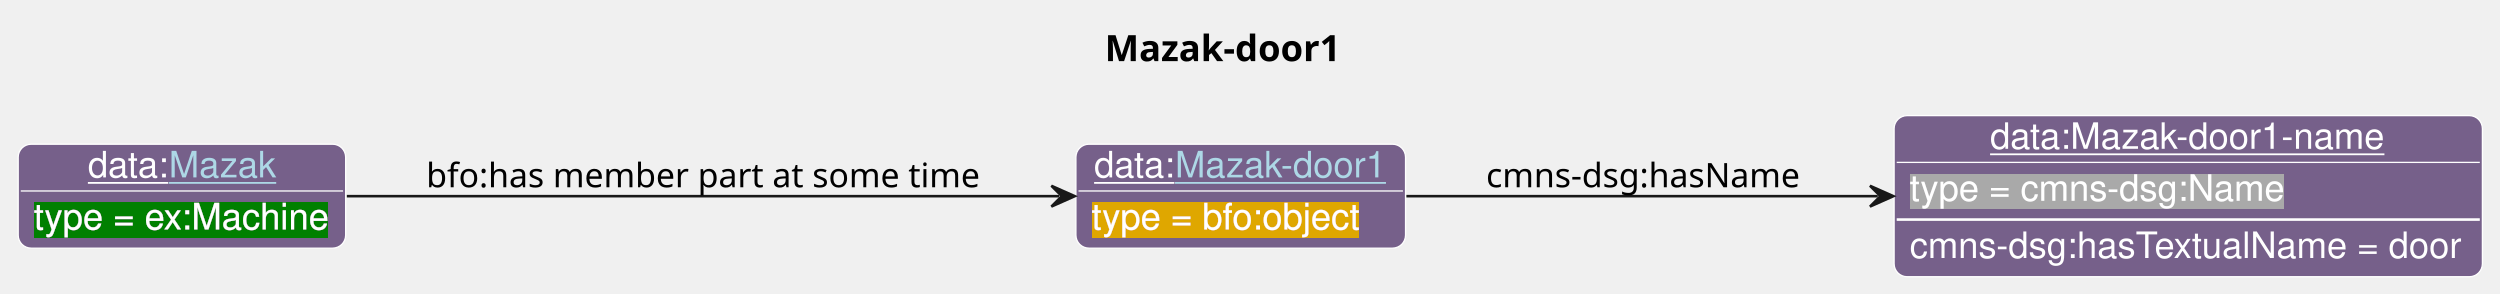
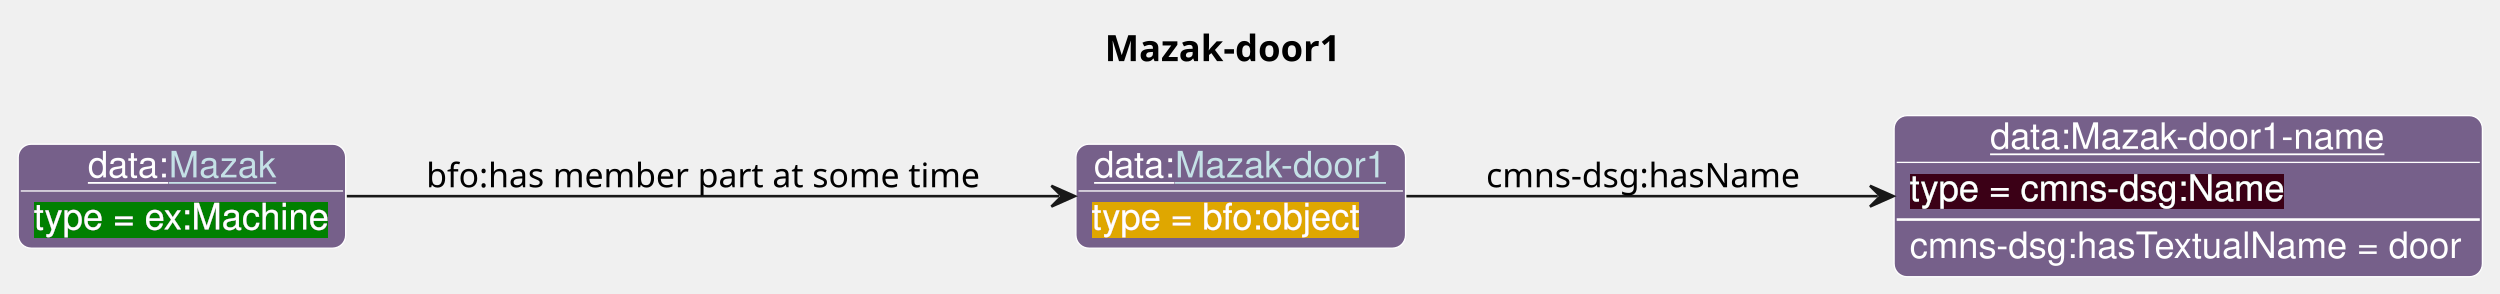
<svg xmlns="http://www.w3.org/2000/svg" xmlns:xlink="http://www.w3.org/1999/xlink" contentStyleType="text/css" data-diagram-type="CLASS" height="113px" preserveAspectRatio="none" style="width:962px;height:113px;background:#FFFFFF;" version="1.1" viewBox="0 0 962 113" width="962px" zoomAndPan="magnify">
  <defs>
-     <filter height="1" id="bhl26f1j24e5m0" width="1" x="0" y="0">
+     <filter height="1" id="b17lzovixwqma70" width="1" x="0" y="0">
      <feFlood flood-color="#DFA702" result="flood" />
      <feComposite in="SourceGraphic" in2="flood" operator="over" />
    </filter>
-     <filter height="1" id="bhl26f1j24e5m1" width="1" x="0" y="0">
-       <feFlood flood-color="#A9A9A9" result="flood" />
+     <filter height="1" id="b17lzovixwqma71" width="1" x="0" y="0">
+       <feFlood flood-color="#3A0519" result="flood" />
      <feComposite in="SourceGraphic" in2="flood" operator="over" />
    </filter>
-     <filter height="1" id="bhl26f1j24e5m2" width="1" x="0" y="0">
+     <filter height="1" id="b17lzovixwqma72" width="1" x="0" y="0">
      <feFlood flood-color="#008000" result="flood" />
      <feComposite in="SourceGraphic" in2="flood" operator="over" />
    </filter>
  </defs>
  <g>
    <text fill="#000000" font-family="sans-serif" font-size="14" font-weight="bold" lengthAdjust="spacing" textLength="98" x="425.113" y="23.535">Mazak-door1</text>
    <g class="entity" data-entity="o1" data-source-line="131" data-uid="ent0002" id="entity_o1">
      <rect fill="#76608A" height="40" rx="5" ry="5" style="stroke:#FFFFFF;stroke-width:0.5;" width="126.841" x="414.01" y="55.488" />
      <text fill="#FFFFFF" font-family="Helvetica" font-size="14" lengthAdjust="spacing" text-decoration="underline" textLength="31.138" x="421.01" y="68.269">data:</text>
      <a href="./Mazak-door1.html" target="_top" title="./Mazak-door1.html" xlink:actuate="onRequest" xlink:href="./Mazak-door1.html" xlink:show="new" xlink:title="./Mazak-door1.html" xlink:type="simple">
-         <text fill="#ADD8E6" font-family="Helvetica" font-size="14" lengthAdjust="spacing" text-decoration="underline" textLength="81.703" x="452.148" y="68.269">Mazak-door1</text>
+         <text fill="#C4E1E6" font-family="Helvetica" font-size="14" lengthAdjust="spacing" text-decoration="underline" textLength="81.703" x="452.148" y="68.269">Mazak-door1</text>
      </a>
      <line style="stroke:#FFFFFF;stroke-width:0.5;" x1="415.01" x2="539.851" y1="73.488" y2="73.488" />
-       <text fill="#FFFFFF" filter="url(#bhl26f1j24e5m0)" font-family="Helvetica" font-size="14" lengthAdjust="spacing" textLength="103.127" x="420.01" y="88.269">type = bfo:object</text>
+       <text fill="#FFFFFF" filter="url(#b17lzovixwqma70)" font-family="Helvetica" font-size="14" lengthAdjust="spacing" textLength="103.127" x="420.01" y="88.269">type = bfo:object</text>
    </g>
    <g class="entity" data-entity="o2" data-source-line="131" data-uid="ent0003" id="entity_o2">
      <rect fill="#76608A" height="62" rx="5" ry="5" style="stroke:#FFFFFF;stroke-width:0.5;" width="226.375" x="728.85" y="44.488" />
      <text fill="#FFFFFF" font-family="Helvetica" font-size="14" lengthAdjust="spacing" text-decoration="underline" textLength="152.523" x="765.776" y="57.269">data:Mazak-door1-name</text>
      <line style="stroke:#FFFFFF;stroke-width:0.5;" x1="729.85" x2="954.225" y1="62.488" y2="62.488" />
-       <text fill="#FFFFFF" filter="url(#bhl26f1j24e5m1)" font-family="Helvetica" font-size="14" lengthAdjust="spacing" textLength="144.334" x="734.85" y="77.269">type = cmns-dsg:Name</text>
+       <text fill="#FFFFFF" filter="url(#b17lzovixwqma71)" font-family="Helvetica" font-size="14" lengthAdjust="spacing" textLength="144.334" x="734.85" y="77.269">type = cmns-dsg:Name</text>
      <line style="stroke:#FFFFFF;stroke-width:1;" x1="729.85" x2="954.225" y1="84.488" y2="84.488" />
      <text fill="#FFFFFF" font-family="Helvetica" font-size="14" lengthAdjust="spacing" textLength="214.375" x="734.85" y="99.269">cmns-dsg:hasTextualName = door</text>
    </g>
    <g class="entity" data-entity="o3" data-source-line="131" data-uid="ent0004" id="entity_o3">
      <rect fill="#76608A" height="40" rx="5" ry="5" style="stroke:#FFFFFF;stroke-width:0.5;" width="126.01" x="7" y="55.488" />
      <text fill="#FFFFFF" font-family="Helvetica" font-size="14" lengthAdjust="spacing" text-decoration="underline" textLength="31.138" x="33.819" y="68.269">data:</text>
      <a href="./Mazak.html" target="_top" title="./Mazak.html" xlink:actuate="onRequest" xlink:href="./Mazak.html" xlink:show="new" xlink:title="./Mazak.html" xlink:type="simple">
-         <text fill="#ADD8E6" font-family="Helvetica" font-size="14" lengthAdjust="spacing" text-decoration="underline" textLength="41.234" x="64.957" y="68.269">Mazak</text>
+         <text fill="#C4E1E6" font-family="Helvetica" font-size="14" lengthAdjust="spacing" text-decoration="underline" textLength="41.234" x="64.957" y="68.269">Mazak</text>
      </a>
      <line style="stroke:#FFFFFF;stroke-width:0.5;" x1="8" x2="132.01" y1="73.488" y2="73.488" />
-       <text fill="#FFFFFF" filter="url(#bhl26f1j24e5m2)" font-family="Helvetica" font-size="14" lengthAdjust="spacing" textLength="114.01" x="13" y="88.269">type = ex:Machine</text>
+       <text fill="#FFFFFF" filter="url(#b17lzovixwqma72)" font-family="Helvetica" font-size="14" lengthAdjust="spacing" textLength="114.01" x="13" y="88.269">type = ex:Machine</text>
    </g>
    <g class="link" data-entity-1="o1" data-entity-2="o2" data-source-line="195" data-uid="lnk5" id="link_o1_o2">
      <path codeLine="195" d="M541.18,75.488 C592.66,75.488 660.86,75.488 722.57,75.488" fill="none" id="o1-to-o2" style="stroke:#181818;stroke-width:1;" />
      <polygon fill="#181818" points="728.57,75.488,719.57,71.488,723.57,75.488,719.57,79.488,728.57,75.488" style="stroke:#181818;stroke-width:1;" />
      <text fill="#000000" font-family="sans-serif" font-size="13" lengthAdjust="spacing" textLength="126.077" x="571.85" y="72.057">cmns-dsg:hasName</text>
    </g>
    <g class="link" data-entity-1="o3" data-entity-2="o1" data-source-line="195" data-uid="lnk6" id="link_o3_o1">
      <path codeLine="195" d="M133.46,75.488 C209.54,75.488 331.31,75.488 407.57,75.488" fill="none" id="o3-to-o1" style="stroke:#181818;stroke-width:1;" />
      <polygon fill="#181818" points="413.57,75.488,404.57,71.488,408.57,75.488,404.57,79.488,413.57,75.488" style="stroke:#181818;stroke-width:1;" />
      <text fill="#000000" font-family="sans-serif" font-size="13" lengthAdjust="spacing" textLength="219.337" x="164.01" y="72.057">bfo:has member part at some time</text>
    </g>
  </g>
</svg>
